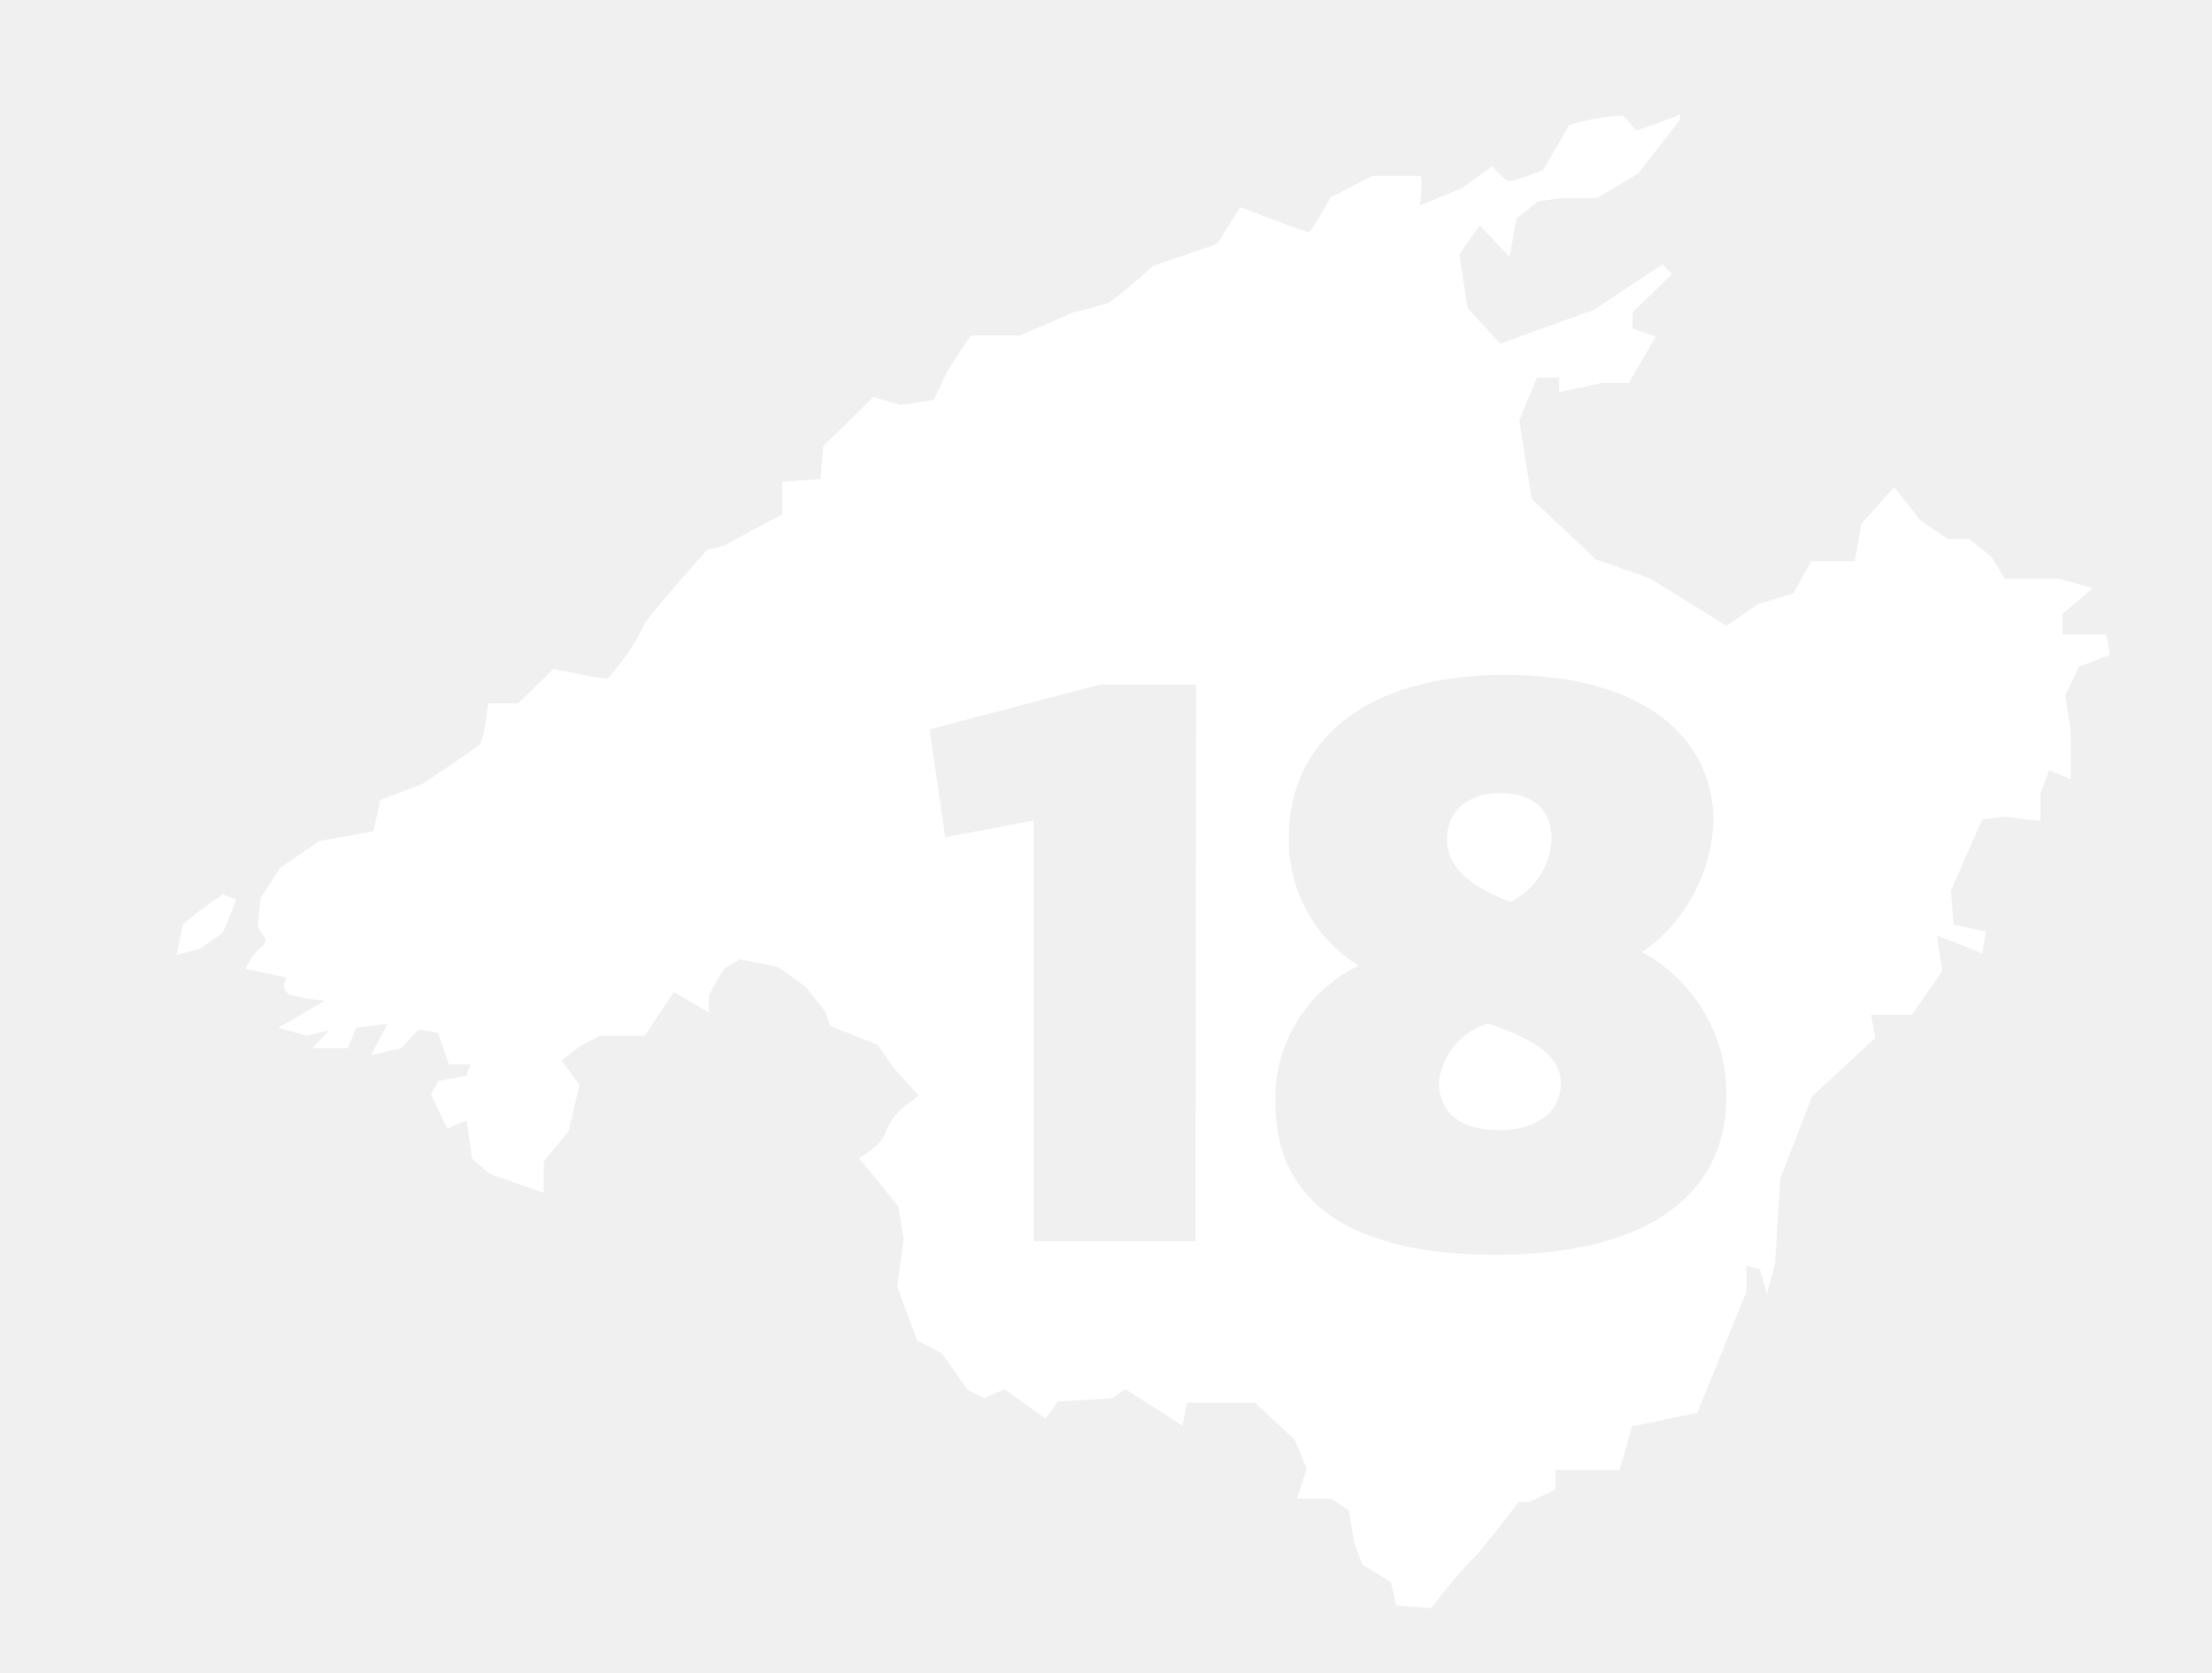
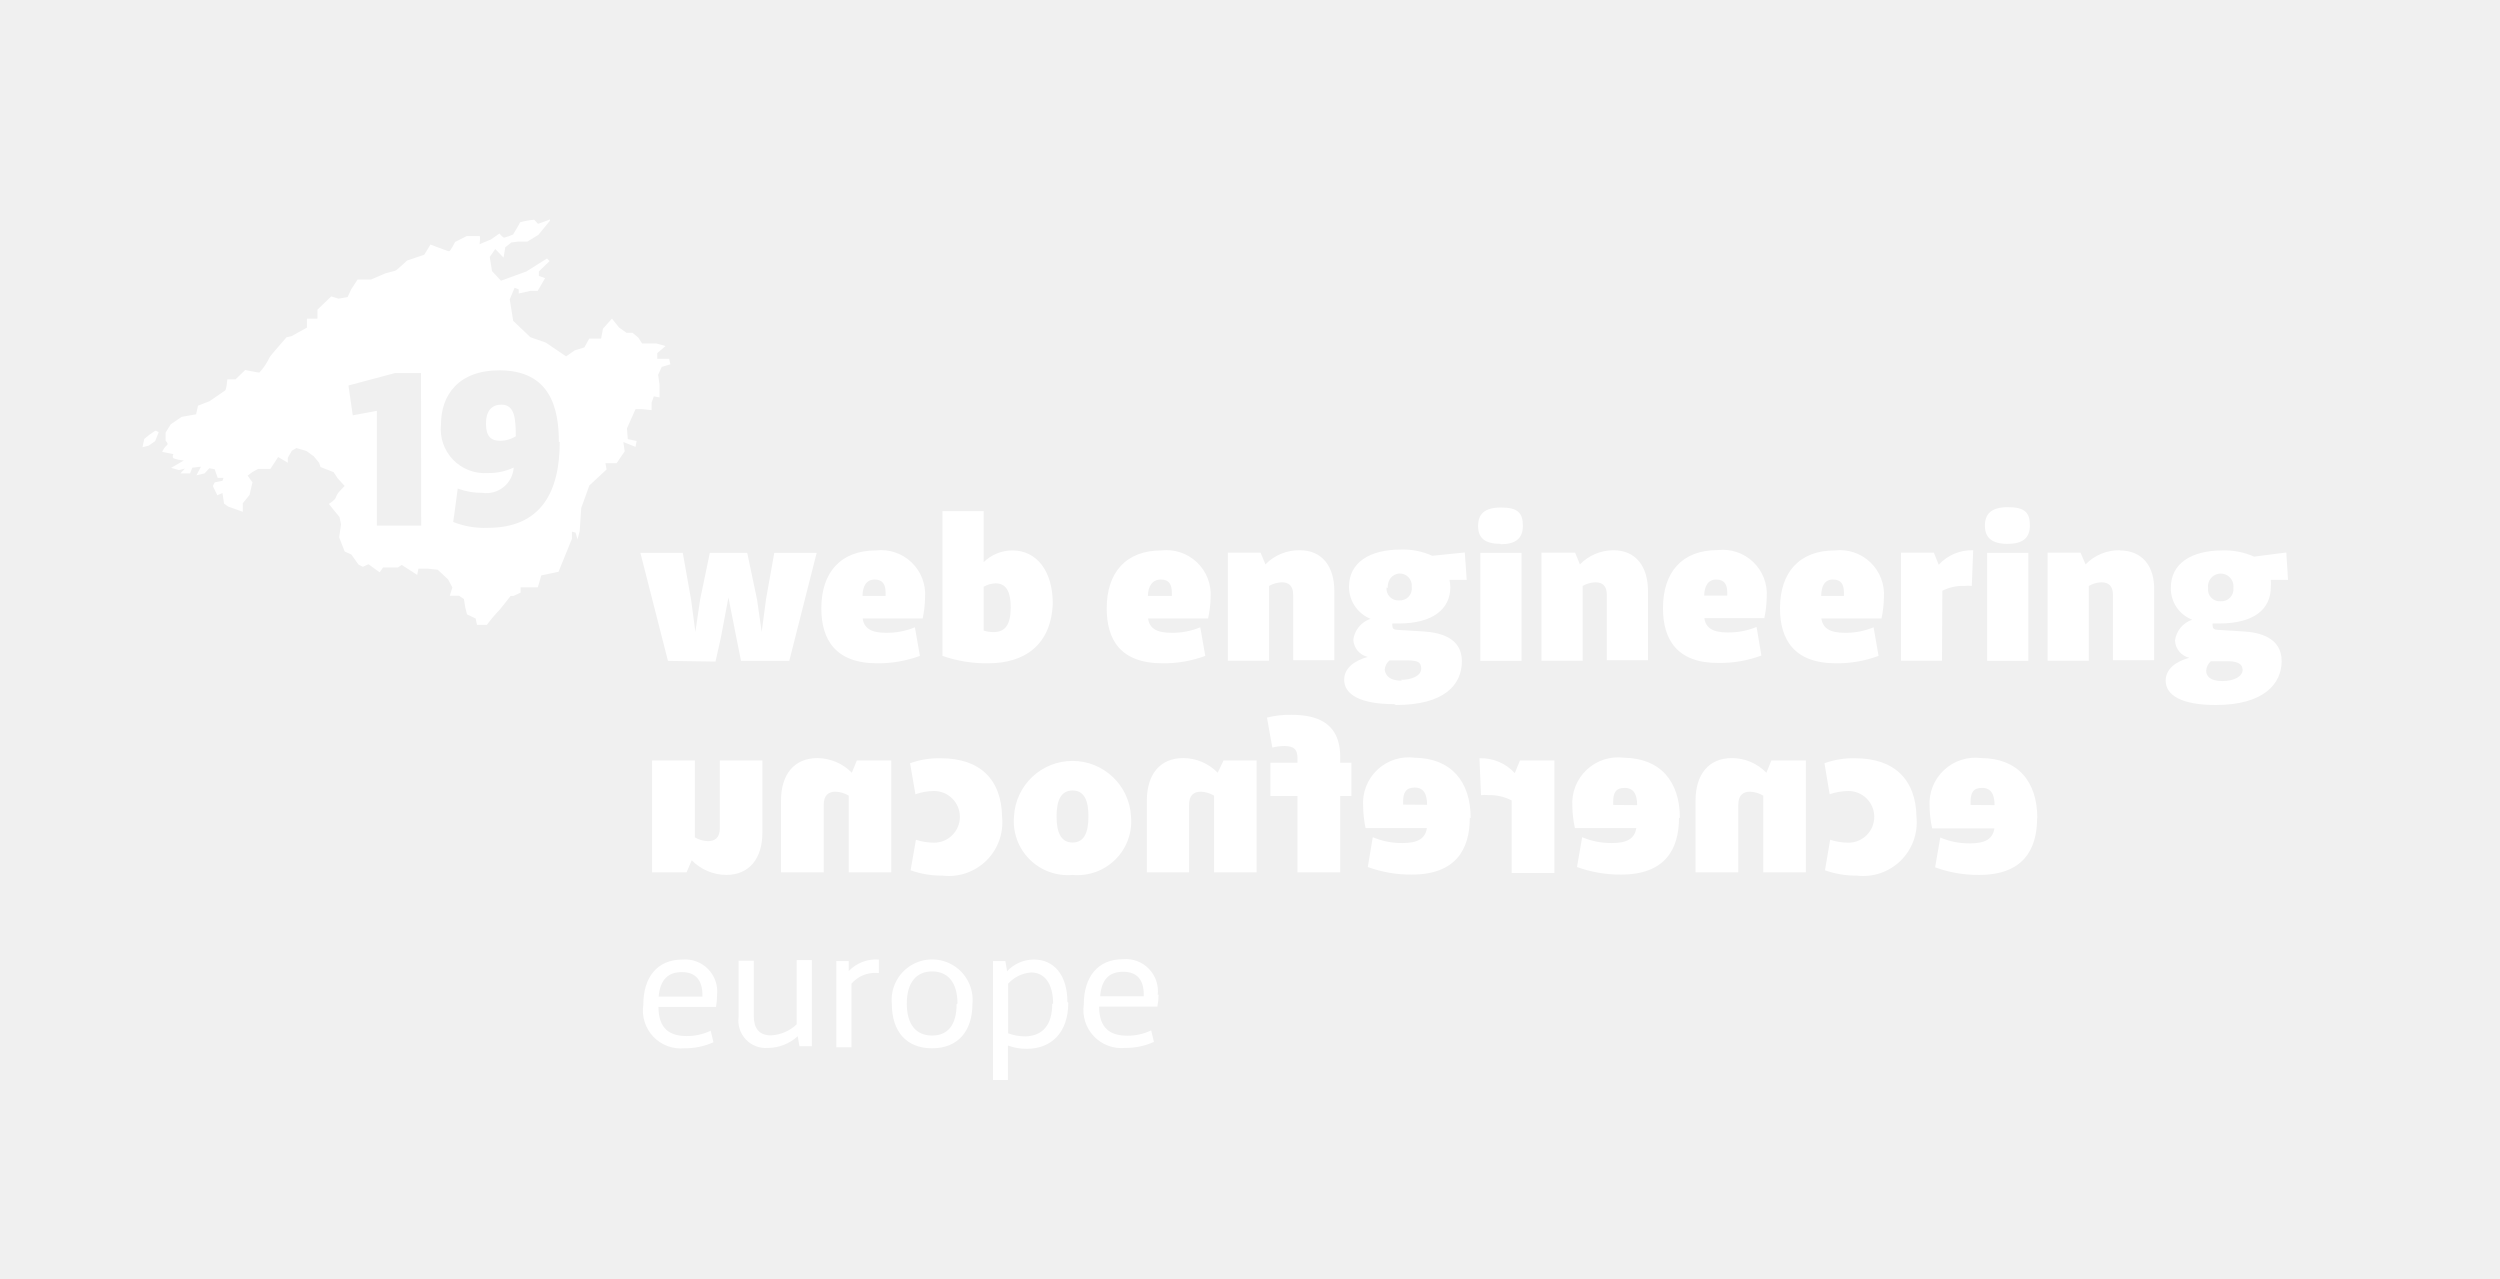
- <svg xmlns="http://www.w3.org/2000/svg" id="Layer_1" data-name="Layer 1" viewBox="13 13 41 31">
+ <svg xmlns="http://www.w3.org/2000/svg" id="Layer_1" data-name="Layer 1" viewBox="0 0 145.07 74.18">
  <defs>
-     <style>.cls-1{fill:#FFFFFF;}</style>
+     <style>.cls-1{fill:#fff;}</style>
  </defs>
-   <path class="cls-1" d="M41.93,33.09c0,.44-.35.86-1.15.86s-1.11-.41-1.11-.88a1.29,1.29,0,0,1,.91-1.1C41.37,32.25,41.93,32.53,41.93,33.09ZM41,29.72a1.38,1.38,0,0,0,.76-1.17c0-.53-.34-.85-.94-.85s-1,.32-1,.86S40.29,29.45,41,29.72Zm10.53-4.36-.25.53.1.66v.89l-.4-.16-.16.43v.51l-.65-.08-.43.05-.58,1.32.05.63.6.13-.07.4-.84-.33L49,31l-.56.81-.76,0,.08.43-1.17,1.08L46,34.84l-.1,1.59-.15.56-.13-.46-.25-.07,0,.48-.91,2.25-1.21.25-.23.81-1.19,0v.36l-.48.23-.2,0s-.81,1.06-.88,1.08a10.53,10.53,0,0,0-.74.89l-.65-.05-.1-.43L38.25,42l-.15-.41L38,41l-.33-.22-.63,0,.18-.56L37,39.69,36.26,39,35.63,39,35,39l-.08.43-1.06-.68-.25.17-1,.06-.23.32-.76-.55-.38.17-.3-.15-.48-.68L30,37.85l-.37-1,.12-.89-.1-.6-.43-.53-.3-.36s.43-.25.48-.45a1.29,1.29,0,0,1,.3-.46l.33-.25-.48-.53-.28-.41-.88-.35-.1-.28-.36-.45-.5-.36-.71-.15-.3.18-.28.48,0,.33-.65-.38-.54.81-.83,0-.38.2-.33.26.33.45-.2.86-.46.56,0,.58-1-.35-.33-.28-.1-.71-.36.15-.3-.63.13-.25.53-.1.07-.21h-.4l-.2-.58-.36-.07-.32.35-.56.13.3-.58-.58.07-.15.38-.66,0,.31-.33-.41.1-.53-.15.86-.5s-.61-.05-.71-.16,0-.27,0-.27l-.76-.16a1.15,1.15,0,0,1,.31-.42c.17-.13-.08-.28-.08-.36s.05-.53.05-.53l.36-.56.73-.5,1-.18.13-.58.78-.3s1-.66,1.07-.74.15-.75.15-.75h.55l.66-.64s.86.18,1,.18a3.9,3.9,0,0,0,.68-1c0-.08,1.17-1.39,1.17-1.39l.32-.08,1.07-.58,0-.6.71-.05.05-.61.93-.91.51.15.61-.1.25-.53.43-.66.91,0,1-.43s.59-.15.66-.18a10.3,10.3,0,0,0,.81-.68l1.19-.41.43-.68s1.19.46,1.26.46.41-.64.41-.64l.78-.4s.81,0,.88,0,0,.55,0,.55l.79-.33.55-.4s.23.28.33.28a4.22,4.22,0,0,0,.61-.21s.45-.75.48-.83a4.25,4.25,0,0,1,1-.18l.25.28s.74-.25.81-.3l0,.1-.78,1-.76.45h-.63l-.46.06-.4.32-.13.71-.55-.58-.38.53.15,1,.61.66,1.74-.63,1.26-.84.18.18-.73.71,0,.3.43.15-.5.86-.51,0-.78.17v-.27L41.49,20l-.33.79.23,1.46,1.19,1.12,1,.35L45,24.6l.58-.4.66-.2.33-.6.81,0,.12-.69.61-.68.48.61.51.35h.4l.41.33.25.41h1l.63.17-.56.48,0,.38.81,0,.07.38Zm-16.36.33H33.39l-3.16.83.29,2,1.64-.31v7.8h3ZM45,33.31a3,3,0,0,0-1.56-2.66,3.11,3.11,0,0,0,1.32-2.43c0-1.48-1.21-2.71-3.87-2.71s-4,1.29-4,3a2.73,2.73,0,0,0,1.29,2.39,2.73,2.73,0,0,0-1.54,2.55c0,1.87,1.45,2.81,4.08,2.81S45,35.28,45,33.31ZM16.39,30.14l-.12.56.43-.11.43-.3.25-.61-.25-.1A6.72,6.72,0,0,0,16.39,30.14Z" />
+   <path class="cls-1" d="M38.76,38.35l-1.6-6.27h2.46l.48,2.7.25,1.89.28-1.9.56-2.69h2.17l.57,2.71.27,1.88.25-1.9.48-2.69h2.46L45.8,38.35H43L42.73,37l-.46-2.33L41.83,37l-.31,1.39Zm76.55,0h2.39V32.08h-2.39Zm1.18-6.79c.86,0,1.3-.32,1.3-1.07s-.3-1.06-1.27-1.06-1.34.39-1.34,1.08S115.59,31.56,116.49,31.56ZM9.07,25H9a5.42,5.42,0,0,0-.63.47l-.1.48h0v0l.36-.09.37-.26.21-.52L9.07,25ZM47.66,35.3c0-2.08,1.12-3.36,3.17-3.36a2.56,2.56,0,0,1,2.85,2.72,6.29,6.29,0,0,1-.14,1.23H50.06c.08.58.51.83,1.35.83a4.23,4.23,0,0,0,1.68-.32l.29,1.66a7,7,0,0,1-2.48.43C48.47,38.49,47.66,37.1,47.66,35.3Zm2.39-.72h1.34V34.4c0-.49-.17-.77-.64-.77S50.06,34,50.05,34.58Zm62.66-.3A2.64,2.64,0,0,1,114,34a1.87,1.87,0,0,1,.42,0l.08-2.07a2.6,2.6,0,0,0-2,.84l-.28-.7h-1.91v6.27h2.38Zm-16.21,1c0-2.08,1.11-3.36,3.17-3.36a2.56,2.56,0,0,1,2.85,2.72,6.29,6.29,0,0,1-.14,1.23H98.9c.08.58.51.83,1.35.83a4.23,4.23,0,0,0,1.68-.32l.28,1.66a6.89,6.89,0,0,1-2.47.43C97.31,38.49,96.5,37.1,96.5,35.3Zm2.39-.72h1.34V34.4c0-.49-.17-.77-.64-.77S98.9,34,98.89,34.58ZM41.61,57.73a4.25,4.25,0,0,1-.06.7H38.21c0,1.28.67,1.69,1.63,1.69a3.18,3.18,0,0,0,1.4-.31l.16.67a4,4,0,0,1-1.68.35,2.2,2.2,0,0,1-2.39-2.52c0-1.59.79-2.63,2.28-2.63A1.86,1.86,0,0,1,41.61,57.73Zm-.85,0c0-.85-.4-1.32-1.19-1.32s-1.26.42-1.35,1.42h2.54ZM91.84,34a1.63,1.63,0,0,1,.74-.21c.39,0,.66.19.66.72v3.8h2.39v-4c0-1.47-.73-2.38-2-2.38a2.72,2.72,0,0,0-1.95.82l-.28-.68H89.45v6.27h2.39Zm-18.2,0a1.63,1.63,0,0,1,.74-.21c.39,0,.66.19.66.72v3.8h2.39v-4c0-1.47-.73-2.38-2-2.38a2.72,2.72,0,0,0-2,.82l-.28-.68H71.25v6.27h2.39ZM64.22,35.3c0-2.08,1.12-3.36,3.17-3.36a2.57,2.57,0,0,1,2.86,2.72,5.89,5.89,0,0,1-.15,1.23H66.62c.08.58.51.83,1.35.83a4.17,4.17,0,0,0,1.68-.32l.29,1.66a6.91,6.91,0,0,1-2.48.43C65,38.49,64.22,37.1,64.22,35.3Zm2.39-.72H68V34.4c0-.49-.16-.77-.64-.77S66.62,34,66.61,34.58Zm-9.26,3.91a7.72,7.72,0,0,1-2.66-.43v-8.4h2.39v2.28l0,.68a2.39,2.39,0,0,1,1.67-.68c1.41,0,2.34,1.2,2.34,3.08C61,37.41,59.47,38.49,57.35,38.49Zm-.27-1.9a1.86,1.86,0,0,0,.57.09c.7,0,1-.46,1-1.44,0-.79-.2-1.39-.87-1.39a1.43,1.43,0,0,0-.7.2Zm46.21-1.29c0-2.08,1.12-3.36,3.18-3.36a2.56,2.56,0,0,1,2.85,2.72,6.29,6.29,0,0,1-.14,1.23h-3.49c.09.58.51.83,1.36.83a4.15,4.15,0,0,0,1.67-.32l.29,1.66a6.89,6.89,0,0,1-2.47.43C104.1,38.49,103.29,37.1,103.29,35.3Zm2.39-.72H107V34.4c0-.49-.16-.77-.64-.77S105.69,34,105.68,34.58Zm-18.6-3c.85,0,1.29-.32,1.29-1.07s-.3-1.06-1.27-1.06-1.33.39-1.33,1.08S86.17,31.56,87.08,31.56ZM85.9,38.35h2.39V32.08H85.9Zm2,6.51A2.66,2.66,0,0,0,85.85,44l.09,2.14a1.93,1.93,0,0,1,.43,0,2.69,2.69,0,0,1,1.35.31v4.21H90.2V44.13h-2Zm-7-4c-2,0-2.9-.58-2.9-1.41,0-.67.57-1.11,1.37-1.33a1.08,1.08,0,0,1-.84-1,1.48,1.48,0,0,1,1-1.21,2,2,0,0,1-1.25-1.86c0-1.41,1.2-2.16,3-2.16a4.11,4.11,0,0,1,1.83.36L85,32.06l.11,1.59h-1a2.08,2.08,0,0,1,.05.42c0,1.26-1,2.11-3,2.11H80.8a.27.27,0,0,0,0,.16c0,.14.09.2.29.21l1.48.09c1,.06,2.26.36,2.26,1.73S83.81,40.91,81,40.91Zm-.44-6.78a.68.68,0,0,0,.72.76.69.69,0,0,0,.74-.78.7.7,0,0,0-.74-.78C80.8,33.33,80.52,33.61,80.52,34.13Zm.83,5.37c.66,0,1.18-.25,1.18-.65s-.23-.46-.76-.48l-1.08,0a.8.8,0,0,0-.28.55C80.41,39.23,80.66,39.5,81.35,39.5Zm4,8c0,1.86-.84,3.3-3.36,3.3a7.17,7.17,0,0,1-2.56-.44l.29-1.73a4.27,4.27,0,0,0,1.74.34c.87,0,1.31-.26,1.4-.87H79.24a6.52,6.52,0,0,1-.14-1.26,2.65,2.65,0,0,1,3-2.82C84.18,44,85.34,45.32,85.34,47.47Zm-2.48-.75c0-.64-.21-1-.72-1s-.67.3-.67.81v.18Zm14.62.75c0,1.86-.83,3.3-3.36,3.3a7.24,7.24,0,0,1-2.56-.44l.3-1.73a4.25,4.25,0,0,0,1.73.34c.88,0,1.32-.26,1.41-.87H91.39a6.11,6.11,0,0,1-.15-1.26,2.66,2.66,0,0,1,3-2.82C96.33,44,97.48,45.32,97.48,47.47ZM95,46.72c0-.64-.21-1-.73-1s-.66.3-.66.81v.18ZM77.77,43.93c0-2.08-1.47-2.45-2.83-2.45a5.3,5.3,0,0,0-1.42.16l.31,1.74a2.89,2.89,0,0,1,.7-.09c.58,0,.76.22.76.71v.26H73.72v1.93h1.57v4.43h2.48V46.19h.65V44.26h-.65Zm45.25-12a2.72,2.72,0,0,0-2,.82l-.29-.68h-1.91v6.27h2.39V34a1.57,1.57,0,0,1,.73-.21c.39,0,.67.19.67.72v3.8h2.39v-4C125.05,32.85,124.31,31.94,123,31.94ZM102.5,44.84a2.79,2.79,0,0,0-2-.85c-1.35,0-2.11.95-2.11,2.46v4.17h2.48V46.7c0-.56.28-.76.68-.76a1.62,1.62,0,0,1,.77.23v4.45h2.47V44.13h-2Zm29.9-6.48c0,1.29-1,2.55-3.83,2.55-2,0-2.9-.58-2.9-1.41,0-.67.57-1.11,1.37-1.33a1.08,1.08,0,0,1-.83-1,1.48,1.48,0,0,1,1-1.21,1.94,1.94,0,0,1-1.24-1.86c0-1.41,1.2-2.16,3-2.16a4.17,4.17,0,0,1,1.83.36l1.87-.24.1,1.59h-1a2.57,2.57,0,0,1,0,.42c0,1.26-.95,2.11-3,2.11h-.37a.23.23,0,0,0,0,.16c0,.14.1.2.3.21l1.47.09C131.12,36.69,132.4,37,132.4,38.36Zm-4.27-4.23a.68.68,0,0,0,.73.76.7.7,0,0,0,.74-.78.74.74,0,1,0-1.47,0Zm2,4.72c0-.27-.22-.46-.76-.48l-1.08,0a.81.81,0,0,0-.27.55c0,.33.25.6.94.6S130.14,39.25,130.14,38.85Zm-11.92,8.62c0,1.86-.84,3.3-3.36,3.3a7.24,7.24,0,0,1-2.56-.44l.3-1.73a4.25,4.25,0,0,0,1.73.34c.88,0,1.32-.26,1.41-.87h-3.61a6.11,6.11,0,0,1-.15-1.26,2.66,2.66,0,0,1,3-2.82C117.06,44,118.22,45.32,118.22,47.47Zm-2.47-.75c0-.64-.21-1-.73-1s-.66.3-.66.81v.18ZM107.65,44a4.86,4.86,0,0,0-1.78.29l.3,1.8a3.35,3.35,0,0,1,1.09-.19,1.49,1.49,0,0,1,0,3,3.54,3.54,0,0,1-1.06-.17l-.3,1.77a5.26,5.26,0,0,0,1.84.31,3.11,3.11,0,0,0,3.47-3.39C111.18,45.22,109.91,44,107.65,44ZM62.24,50.77a3.13,3.13,0,0,1-3.4-3.4,3.4,3.4,0,0,1,6.79,0A3.12,3.12,0,0,1,62.24,50.77Zm.92-3.4c0-.91-.24-1.5-.92-1.5s-.93.59-.93,1.5.24,1.52.93,1.52S63.16,48.28,63.16,47.37Zm-13.91-1.2v4.45h2.47V44.13h-2l-.29.71a2.83,2.83,0,0,0-2-.85c-1.34,0-2.11.95-2.11,2.46v4.17H47.8V46.7c0-.56.28-.76.69-.76A1.6,1.6,0,0,1,49.25,46.17Zm0,9.6h-.72v5h.88V57.08a1.79,1.79,0,0,1,1.49-.62H51l0-.78a2.19,2.19,0,0,0-1.75.67Zm7.18,2.47c0,1.57-.82,2.59-2.34,2.59s-2.34-1-2.34-2.59a2.35,2.35,0,1,1,4.68,0Zm-.87,0c0-1.25-.57-1.87-1.47-1.87s-1.47.62-1.47,1.87.57,1.85,1.47,1.85S55.51,59.49,55.51,58.26Zm-9.33,1.2a2.32,2.32,0,0,1-1.49.64c-.72,0-1-.44-1-1.13v-3.2h-.88V59a1.59,1.59,0,0,0,1.69,1.81,2.58,2.58,0,0,0,1.74-.68l.1.58h.72v-5h-.88Zm21-1.73a3.66,3.66,0,0,1-.07.7H63.78c0,1.28.67,1.69,1.63,1.69a3.11,3.11,0,0,0,1.39-.31l.16.67a4,4,0,0,1-1.67.35,2.21,2.21,0,0,1-2.4-2.52c0-1.59.8-2.63,2.28-2.63A1.86,1.86,0,0,1,67.18,57.73Zm-.86,0c0-.85-.39-1.32-1.19-1.32s-1.26.42-1.34,1.42h2.53Zm-4.38.47c0,1.76-1,2.68-2.41,2.68a3,3,0,0,1-1.09-.19v2h-.87V55.77h.72l.1.59A2.12,2.12,0,0,1,60,55.68C61.15,55.68,61.94,56.57,61.94,58.15Zm-.88.08c0-1.21-.51-1.83-1.28-1.83a2,2,0,0,0-1.33.65v2.88a2.83,2.83,0,0,0,1,.18C60.5,60.11,61.06,59.49,61.06,58.23ZM44.24,48.31V44.13H41.77v3.93c0,.56-.29.75-.69.75a1.6,1.6,0,0,1-.76-.22V44.13H37.84v6.49h2l.3-.7a2.83,2.83,0,0,0,2,.85C43.48,50.77,44.24,49.82,44.24,48.31Zm26.42-3.47a2.79,2.79,0,0,0-2-.85c-1.35,0-2.11.95-2.11,2.46v4.17H69V46.7c0-.56.28-.76.68-.76a1.62,1.62,0,0,1,.77.23v4.45h2.47V44.13H71ZM54.59,44a4.86,4.86,0,0,0-1.78.29l.31,1.8a3.33,3.33,0,0,1,1.08-.19,1.49,1.49,0,0,1,0,3,3.51,3.51,0,0,1-1.05-.17l-.31,1.77a5.26,5.26,0,0,0,1.84.31,3.11,3.11,0,0,0,3.47-3.39C58.12,45.22,56.86,44,54.59,44ZM29.09,23.48c-.54,0-.89.35-.89,1.1s.29,1,.84,1a1.77,1.77,0,0,0,.89-.26C29.93,24.23,29.85,23.48,29.09,23.48Zm7.34,2,.51.11-.06.34-.71-.28.08.54-.47.69-.65,0,.07.36-1,.93-.47,1.3-.09,1.35-.13.48-.11-.39-.21-.06,0,.41-.78,1.92-1,.21-.2.69-1,0v.31l-.41.19-.17,0s-.69.9-.76.93a9.41,9.41,0,0,0-.62.75l-.57,0-.08-.37-.5-.24L27,35.26l-.08-.5-.28-.19-.54,0,.15-.48L26,33.62l-.6-.56L24.84,33l-.56,0-.07.36-.9-.58-.22.15-.86,0-.2.28-.65-.47-.32.15-.26-.13-.41-.58L20,32l-.32-.82.11-.75L19.7,30l-.37-.45-.25-.31s.36-.21.41-.38a1.05,1.05,0,0,1,.25-.39L20,28.2l-.41-.45-.23-.35-.76-.3-.08-.24-.31-.38-.43-.31L17.2,26l-.26.15-.24.41,0,.29-.56-.33-.45.69-.71,0-.33.18-.28.21.28.39-.17.73-.39.48,0,.5-.86-.31L13,29.22l-.09-.61-.3.13-.26-.54.11-.21.45-.09.06-.17h-.34l-.17-.5-.31-.06-.28.3-.47.11.26-.5-.5.06-.13.33-.56,0,.26-.28-.34.09-.46-.13.74-.43a2.16,2.16,0,0,1-.61-.13c-.08-.09,0-.24,0-.24l-.65-.13a1.06,1.06,0,0,1,.26-.37c.15-.11-.06-.23-.06-.3s0-.45,0-.45l.3-.48.63-.43.84-.15.11-.5.67-.26.9-.62c.09-.07.13-.65.13-.65h.48l.56-.54s.73.15.82.15a3.34,3.34,0,0,0,.58-.86c0-.06,1-1.19,1-1.19l.28-.06.9-.5,0-.52.61,0,0-.52.8-.77.43.13.52-.09.21-.45.37-.57.78,0,.84-.36.56-.15c.07,0,.69-.59.69-.59l1-.34.36-.59s1,.39,1.08.39.35-.54.35-.54l.67-.34s.69,0,.75,0,0,.47,0,.47l.67-.28.48-.34s.19.24.28.24a3.63,3.63,0,0,0,.51-.18s.39-.64.41-.71a4.32,4.32,0,0,1,.82-.15l.22.24s.63-.22.69-.26l0,.08-.67.82-.64.39h-.54l-.39.05-.35.28-.1.6-.48-.5-.32.46.13.82.52.56,1.48-.54L31.74,15l.15.15-.62.6,0,.26.36.13-.43.74-.43,0-.67.15v-.24l-.24-.09-.28.67.2,1.25,1,.95.89.31,1.18.8.5-.35.56-.17.28-.51h.69l.11-.58.52-.58.41.51.43.31h.35l.34.28.22.34h.82l.54.15-.48.41,0,.33.69,0,.07.32-.5.15-.21.46.08.56v.75L37.94,23l-.13.37v.43l-.56-.06-.37,0-.5,1.12Zm-12-3.83H22.92l-2.7.72.25,1.73,1.4-.26v6.66h2.57Zm8,4c0-1.92-.47-4.16-3.45-4.16-2.39,0-3.39,1.45-3.39,3.14a2.55,2.55,0,0,0,2.71,2.82,3.37,3.37,0,0,0,1.51-.32A1.59,1.59,0,0,1,28,28.6a4,4,0,0,1-1.44-.25l-.26,1.94a4.9,4.9,0,0,0,2,.34C31.38,30.63,32.48,28.57,32.48,25.64Z" />
</svg>
